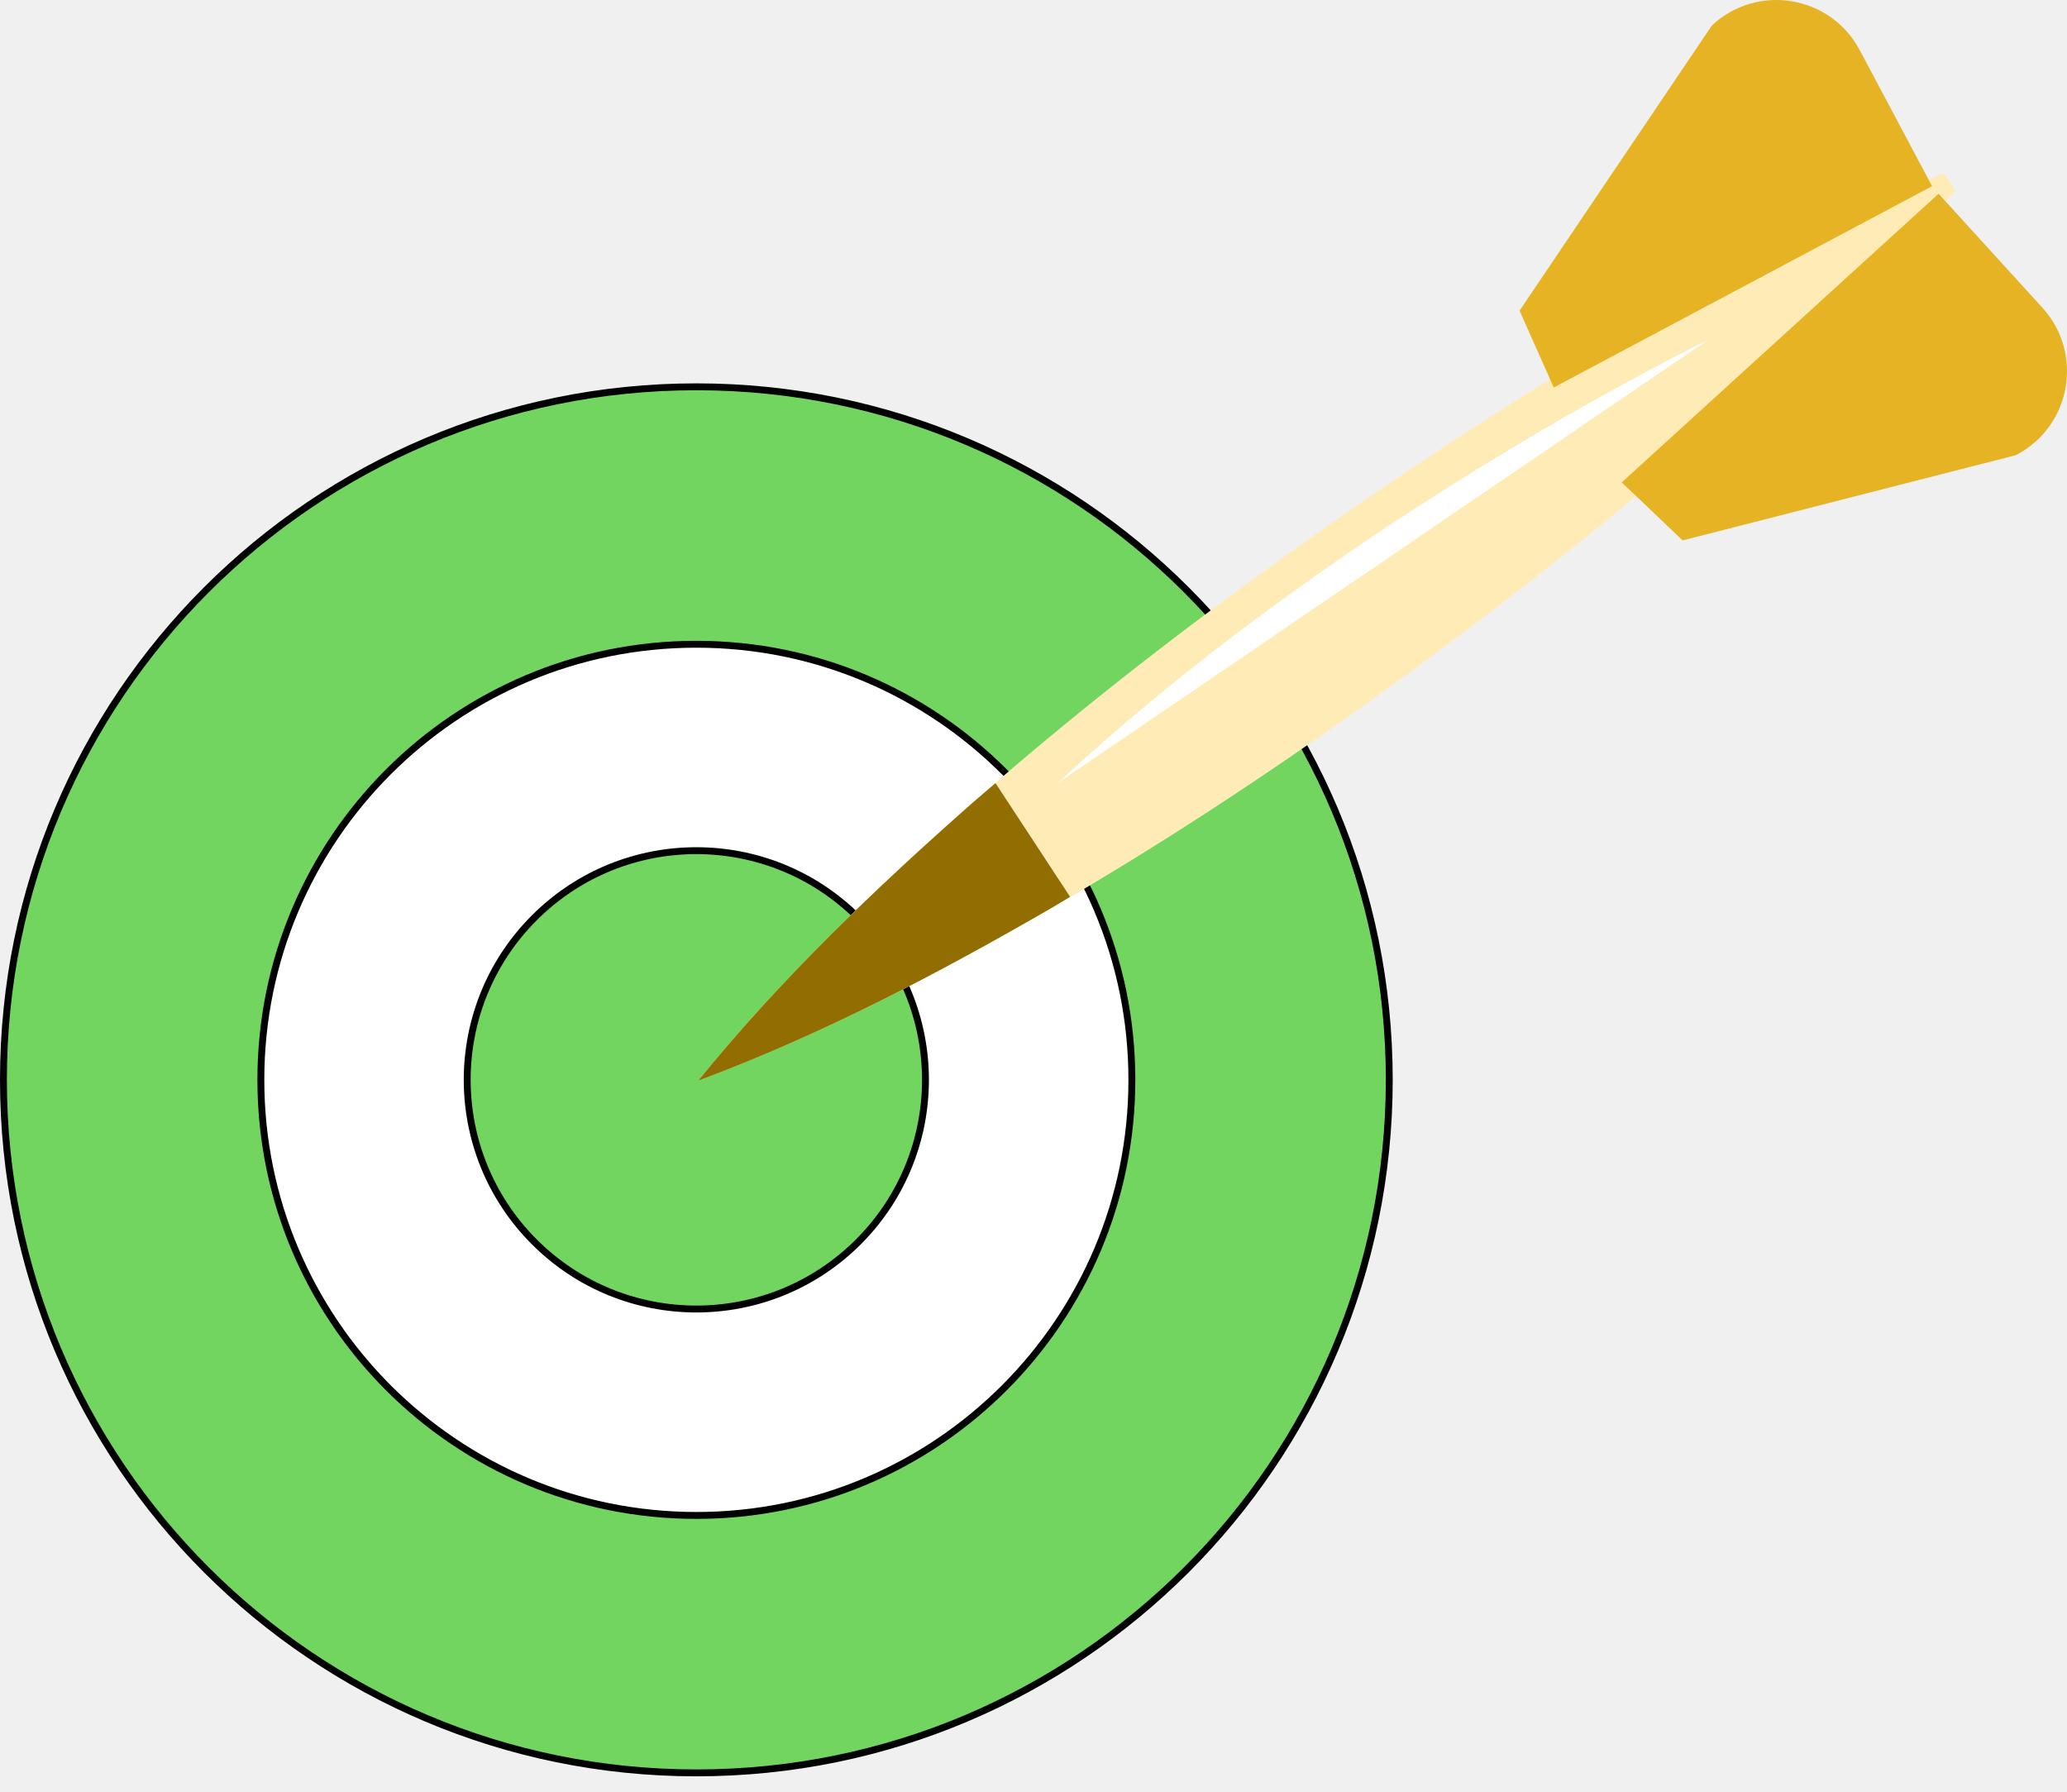
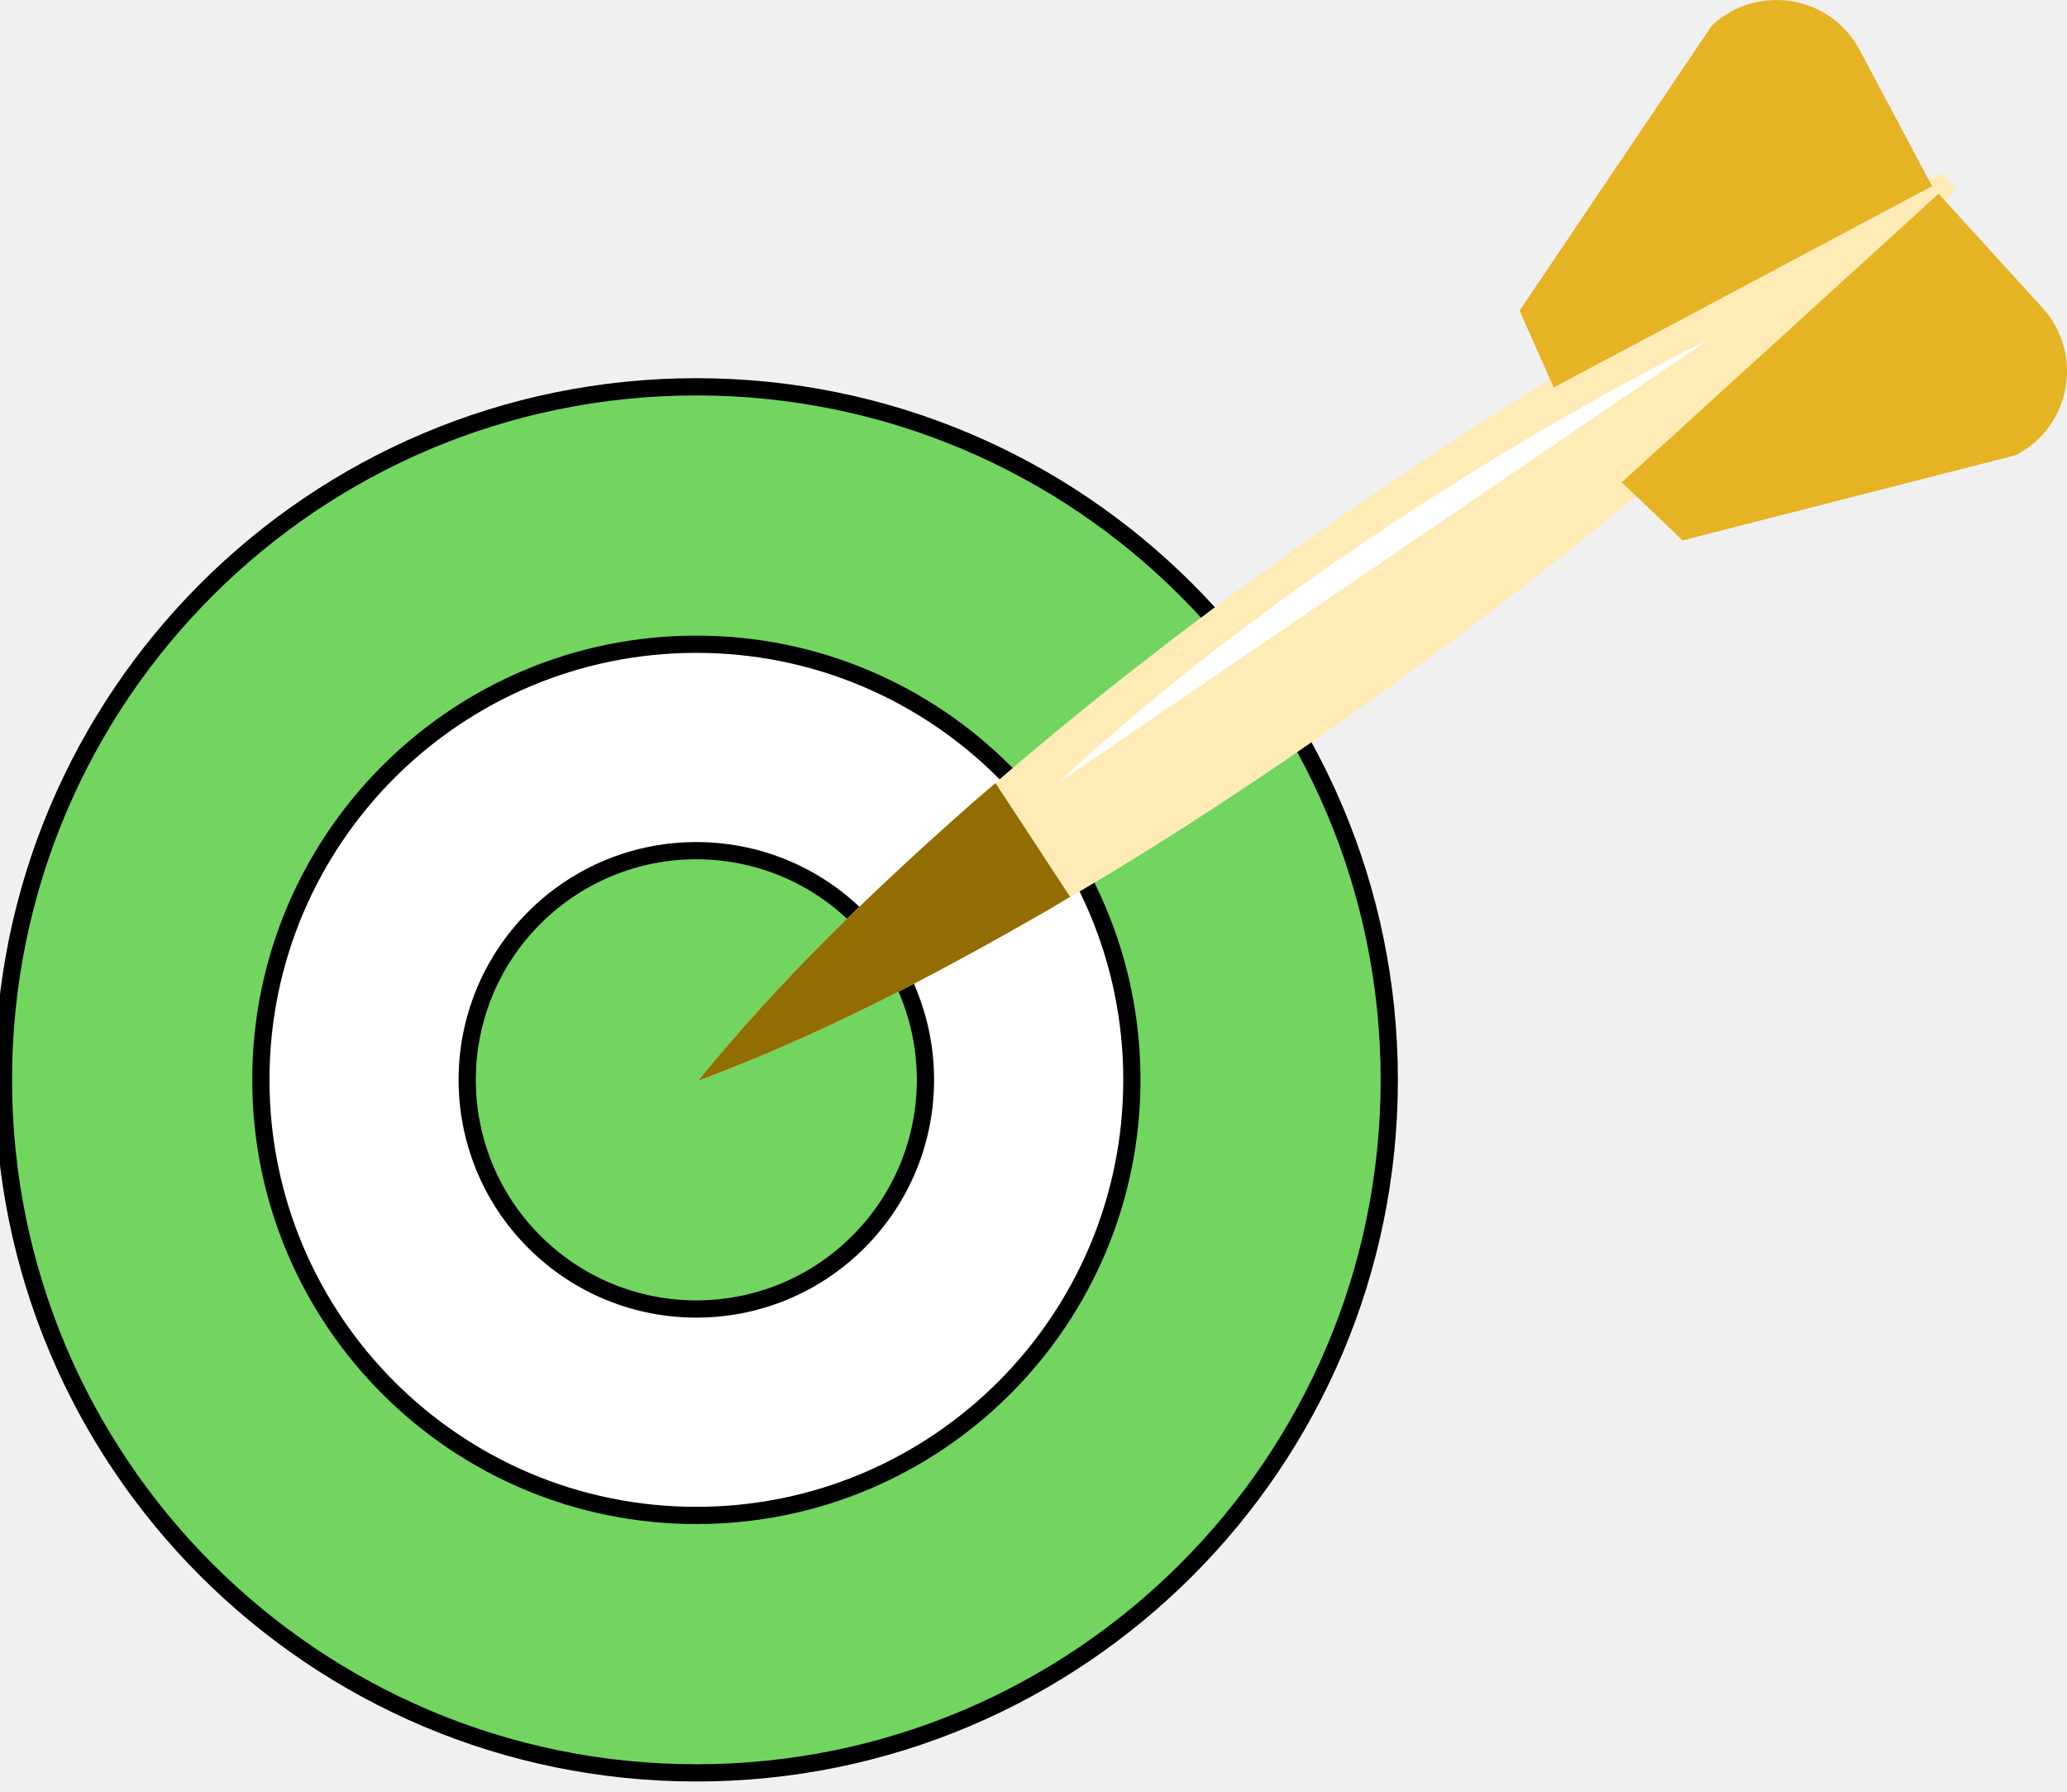
<svg xmlns="http://www.w3.org/2000/svg" width="120" height="104" viewBox="0 0 120 104" fill="none">
-   <path d="M40.427 22.452C62.643 22.452 80.654 40.462 80.654 62.678C80.654 84.895 62.644 102.906 40.427 102.906C18.21 102.906 0.2 84.895 0.2 62.678C0.2 40.462 18.21 22.452 40.427 22.452Z" fill="#72D560" stroke="black" stroke-width="0.4" />
-   <path d="M40.427 37.395C54.39 37.395 65.711 48.715 65.711 62.679C65.711 76.642 54.391 87.963 40.427 87.963C26.463 87.963 15.144 76.642 15.144 62.679C15.144 48.715 26.463 37.396 40.427 37.395Z" fill="white" stroke="black" stroke-width="0.4" />
-   <path d="M31.02 53.273C36.215 48.078 44.637 48.078 49.832 53.273C55.027 58.468 55.027 66.89 49.832 72.085C44.637 77.28 36.215 77.28 31.02 72.085C25.825 66.89 25.825 58.468 31.02 53.273Z" fill="#72D560" stroke="black" stroke-width="0.4" />
+   <path d="M40.427 22.452C62.643 22.452 80.654 40.462 80.654 62.678C80.654 84.895 62.644 102.906 40.427 102.906C18.21 102.906 0.2 84.895 0.2 62.678C0.2 40.462 18.21 22.452 40.427 22.452Z" fill="#72D560" stroke="black" strokeWidth="0.4" />
+   <path d="M40.427 37.395C54.39 37.395 65.711 48.715 65.711 62.679C65.711 76.642 54.391 87.963 40.427 87.963C26.463 87.963 15.144 76.642 15.144 62.679C15.144 48.715 26.463 37.396 40.427 37.395Z" fill="white" stroke="black" strokeWidth="0.4" />
+   <path d="M31.02 53.273C36.215 48.078 44.637 48.078 49.832 53.273C55.027 58.468 55.027 66.89 49.832 72.085C44.637 77.28 36.215 77.28 31.02 72.085C25.825 66.89 25.825 58.468 31.02 53.273Z" fill="#72D560" stroke="black" strokeWidth="0.4" />
  <path d="M40.53 62.731C45.4 56.736 50.851 51.548 56.468 46.592C62.093 41.645 67.968 37.048 74.02 32.697C80.068 28.34 86.283 24.217 92.697 20.37C99.148 16.575 105.718 12.944 112.824 10.06L113.525 11.036C108.524 16.85 102.985 21.916 97.329 26.818C91.637 31.668 85.744 36.242 79.685 40.583C73.63 44.929 67.397 49.029 60.914 52.78C54.423 56.521 47.767 60.03 40.53 62.731Z" fill="#FEEBB6" />
  <path d="M112.166 10.806L90.203 22.49L88.219 18.032L99.38 1.484C102.011 -0.985 106.269 -0.28 107.964 2.905L112.166 10.806Z" fill="#E5B323" />
  <path d="M112.545 11.245L94.153 27.998L97.684 31.367L117.023 26.422C120.232 24.775 121.001 20.528 118.571 17.861L112.545 11.245Z" fill="#E5B323" />
  <path d="M57.795 45.458C57.355 45.838 56.906 46.207 56.468 46.592C50.851 51.549 45.4 56.737 40.53 62.732C47.766 60.03 54.423 56.521 60.913 52.78C61.321 52.544 61.719 52.295 62.124 52.056L57.795 45.458Z" fill="#926D02" />
  <path d="M61.403 45.458L99.146 19.738C99.146 19.738 78.239 29.796 61.403 45.458Z" fill="white" />
</svg>
